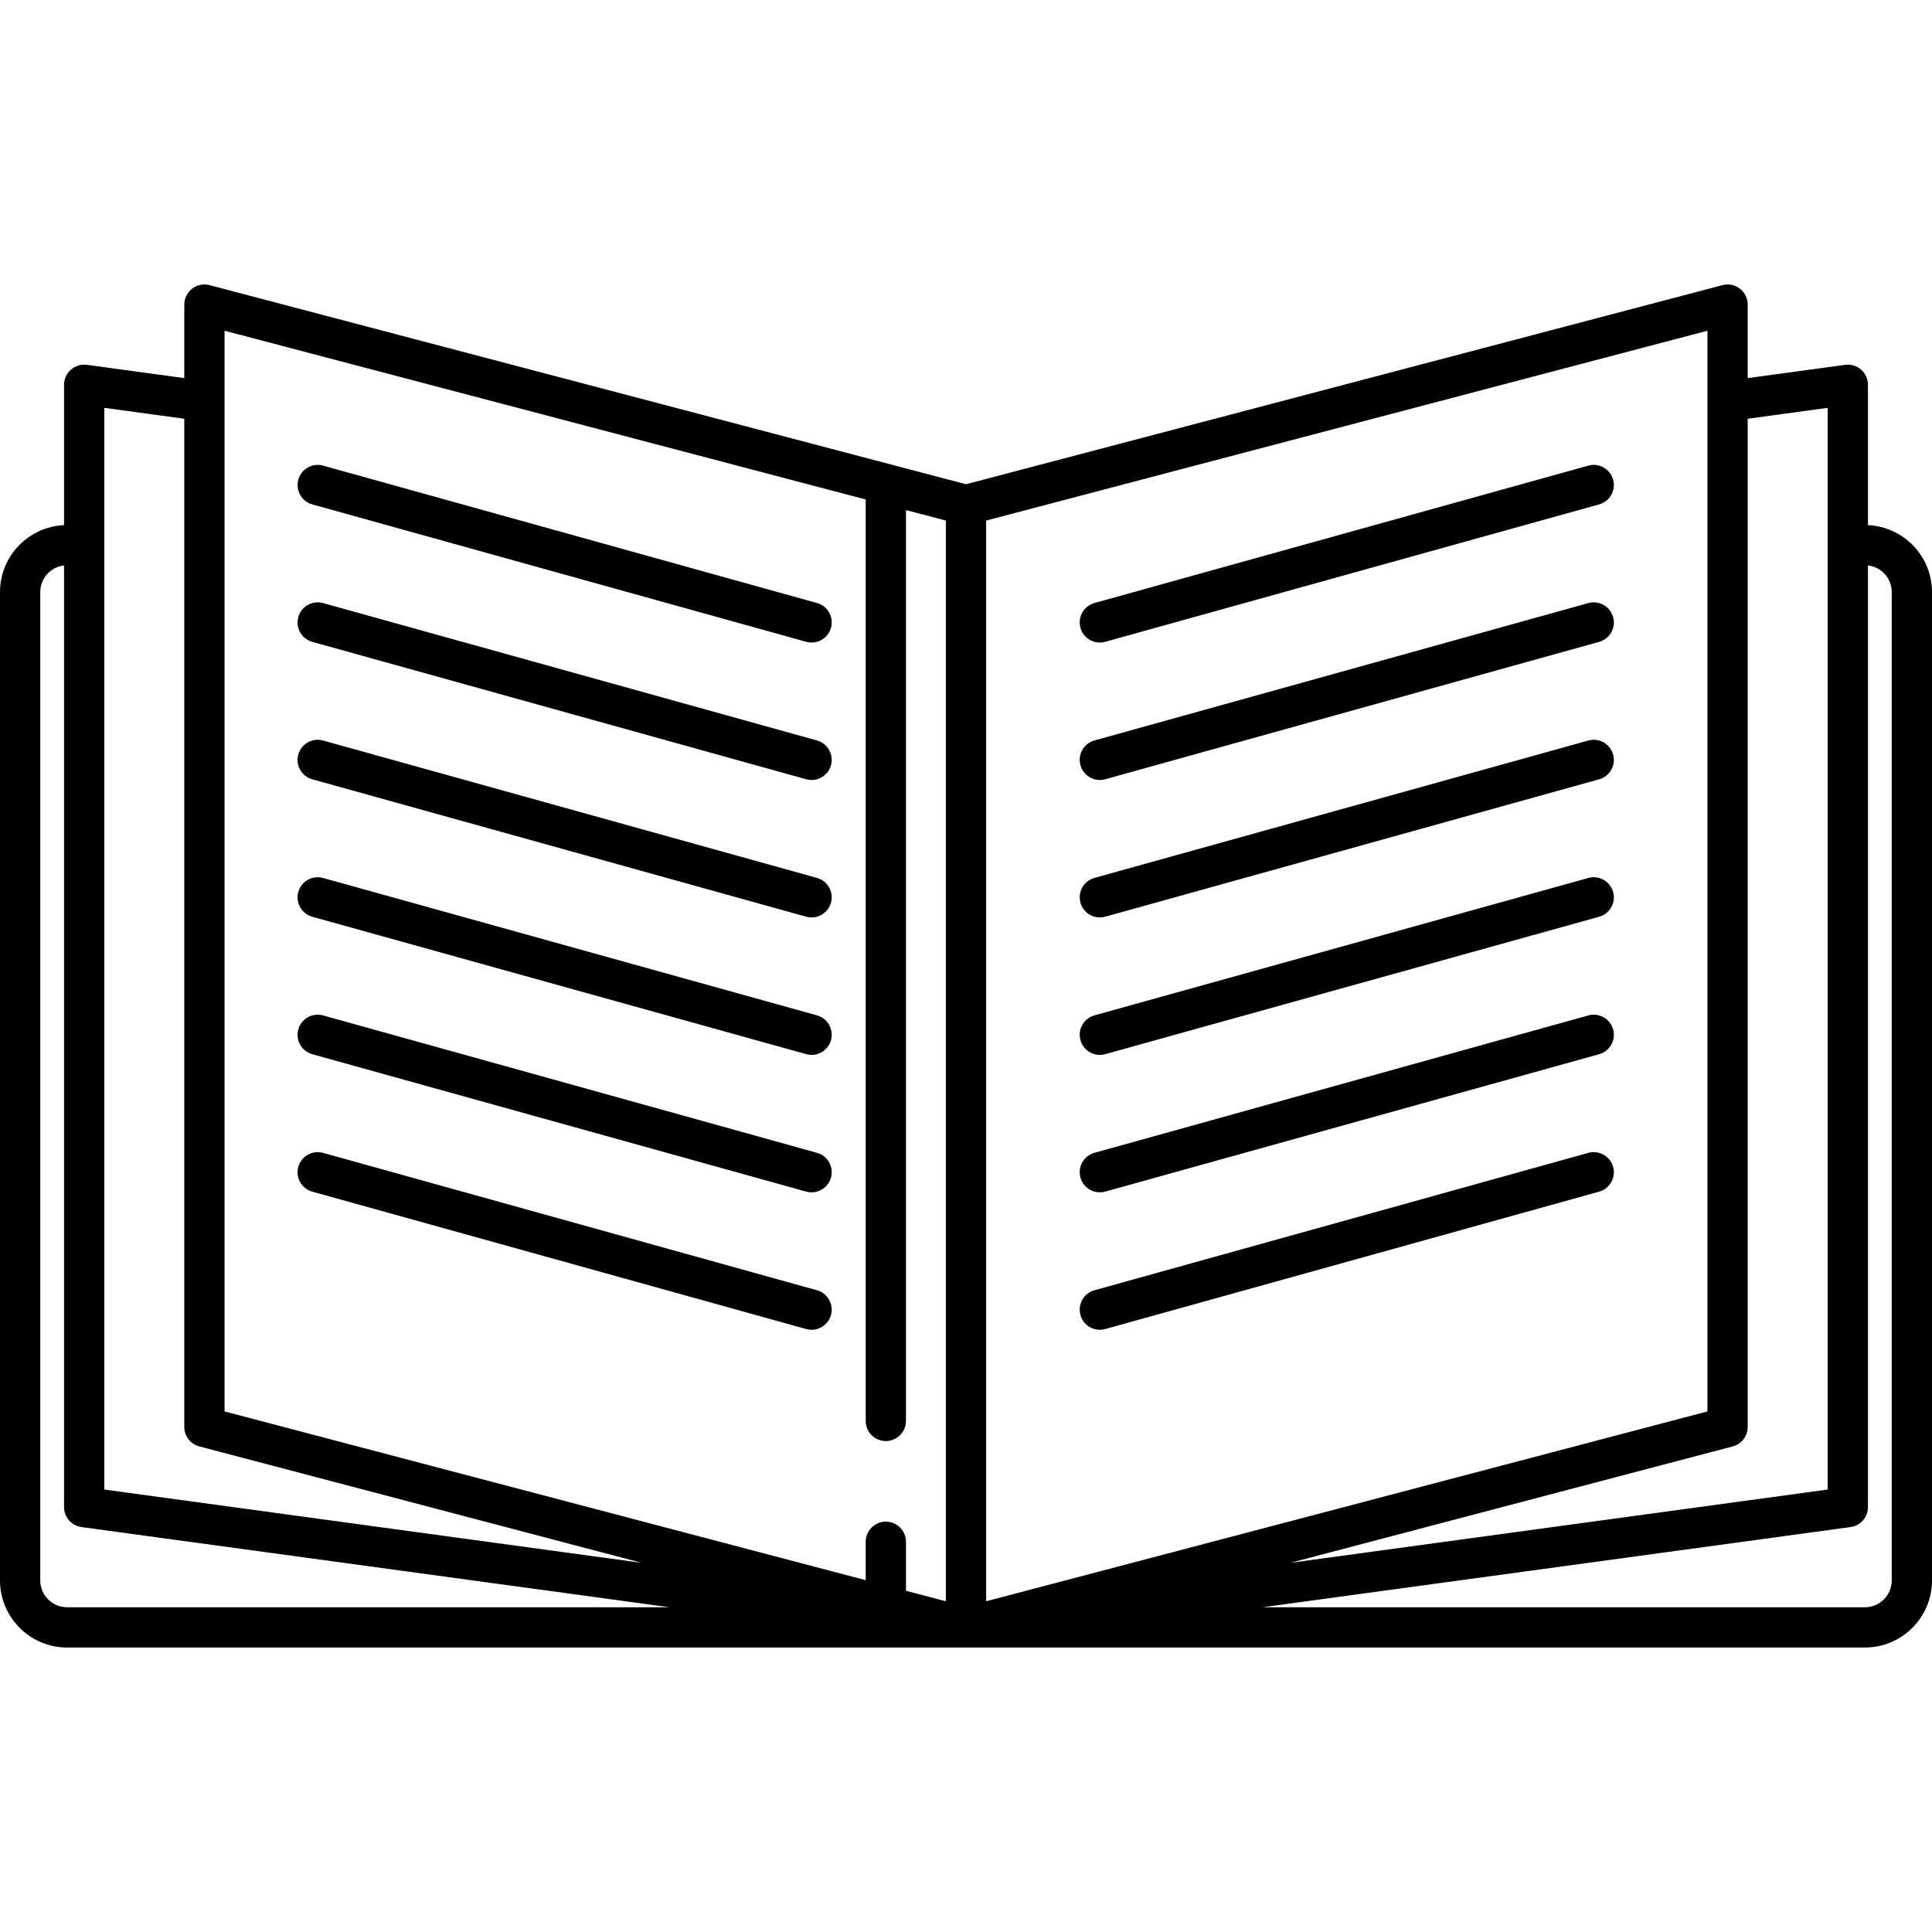
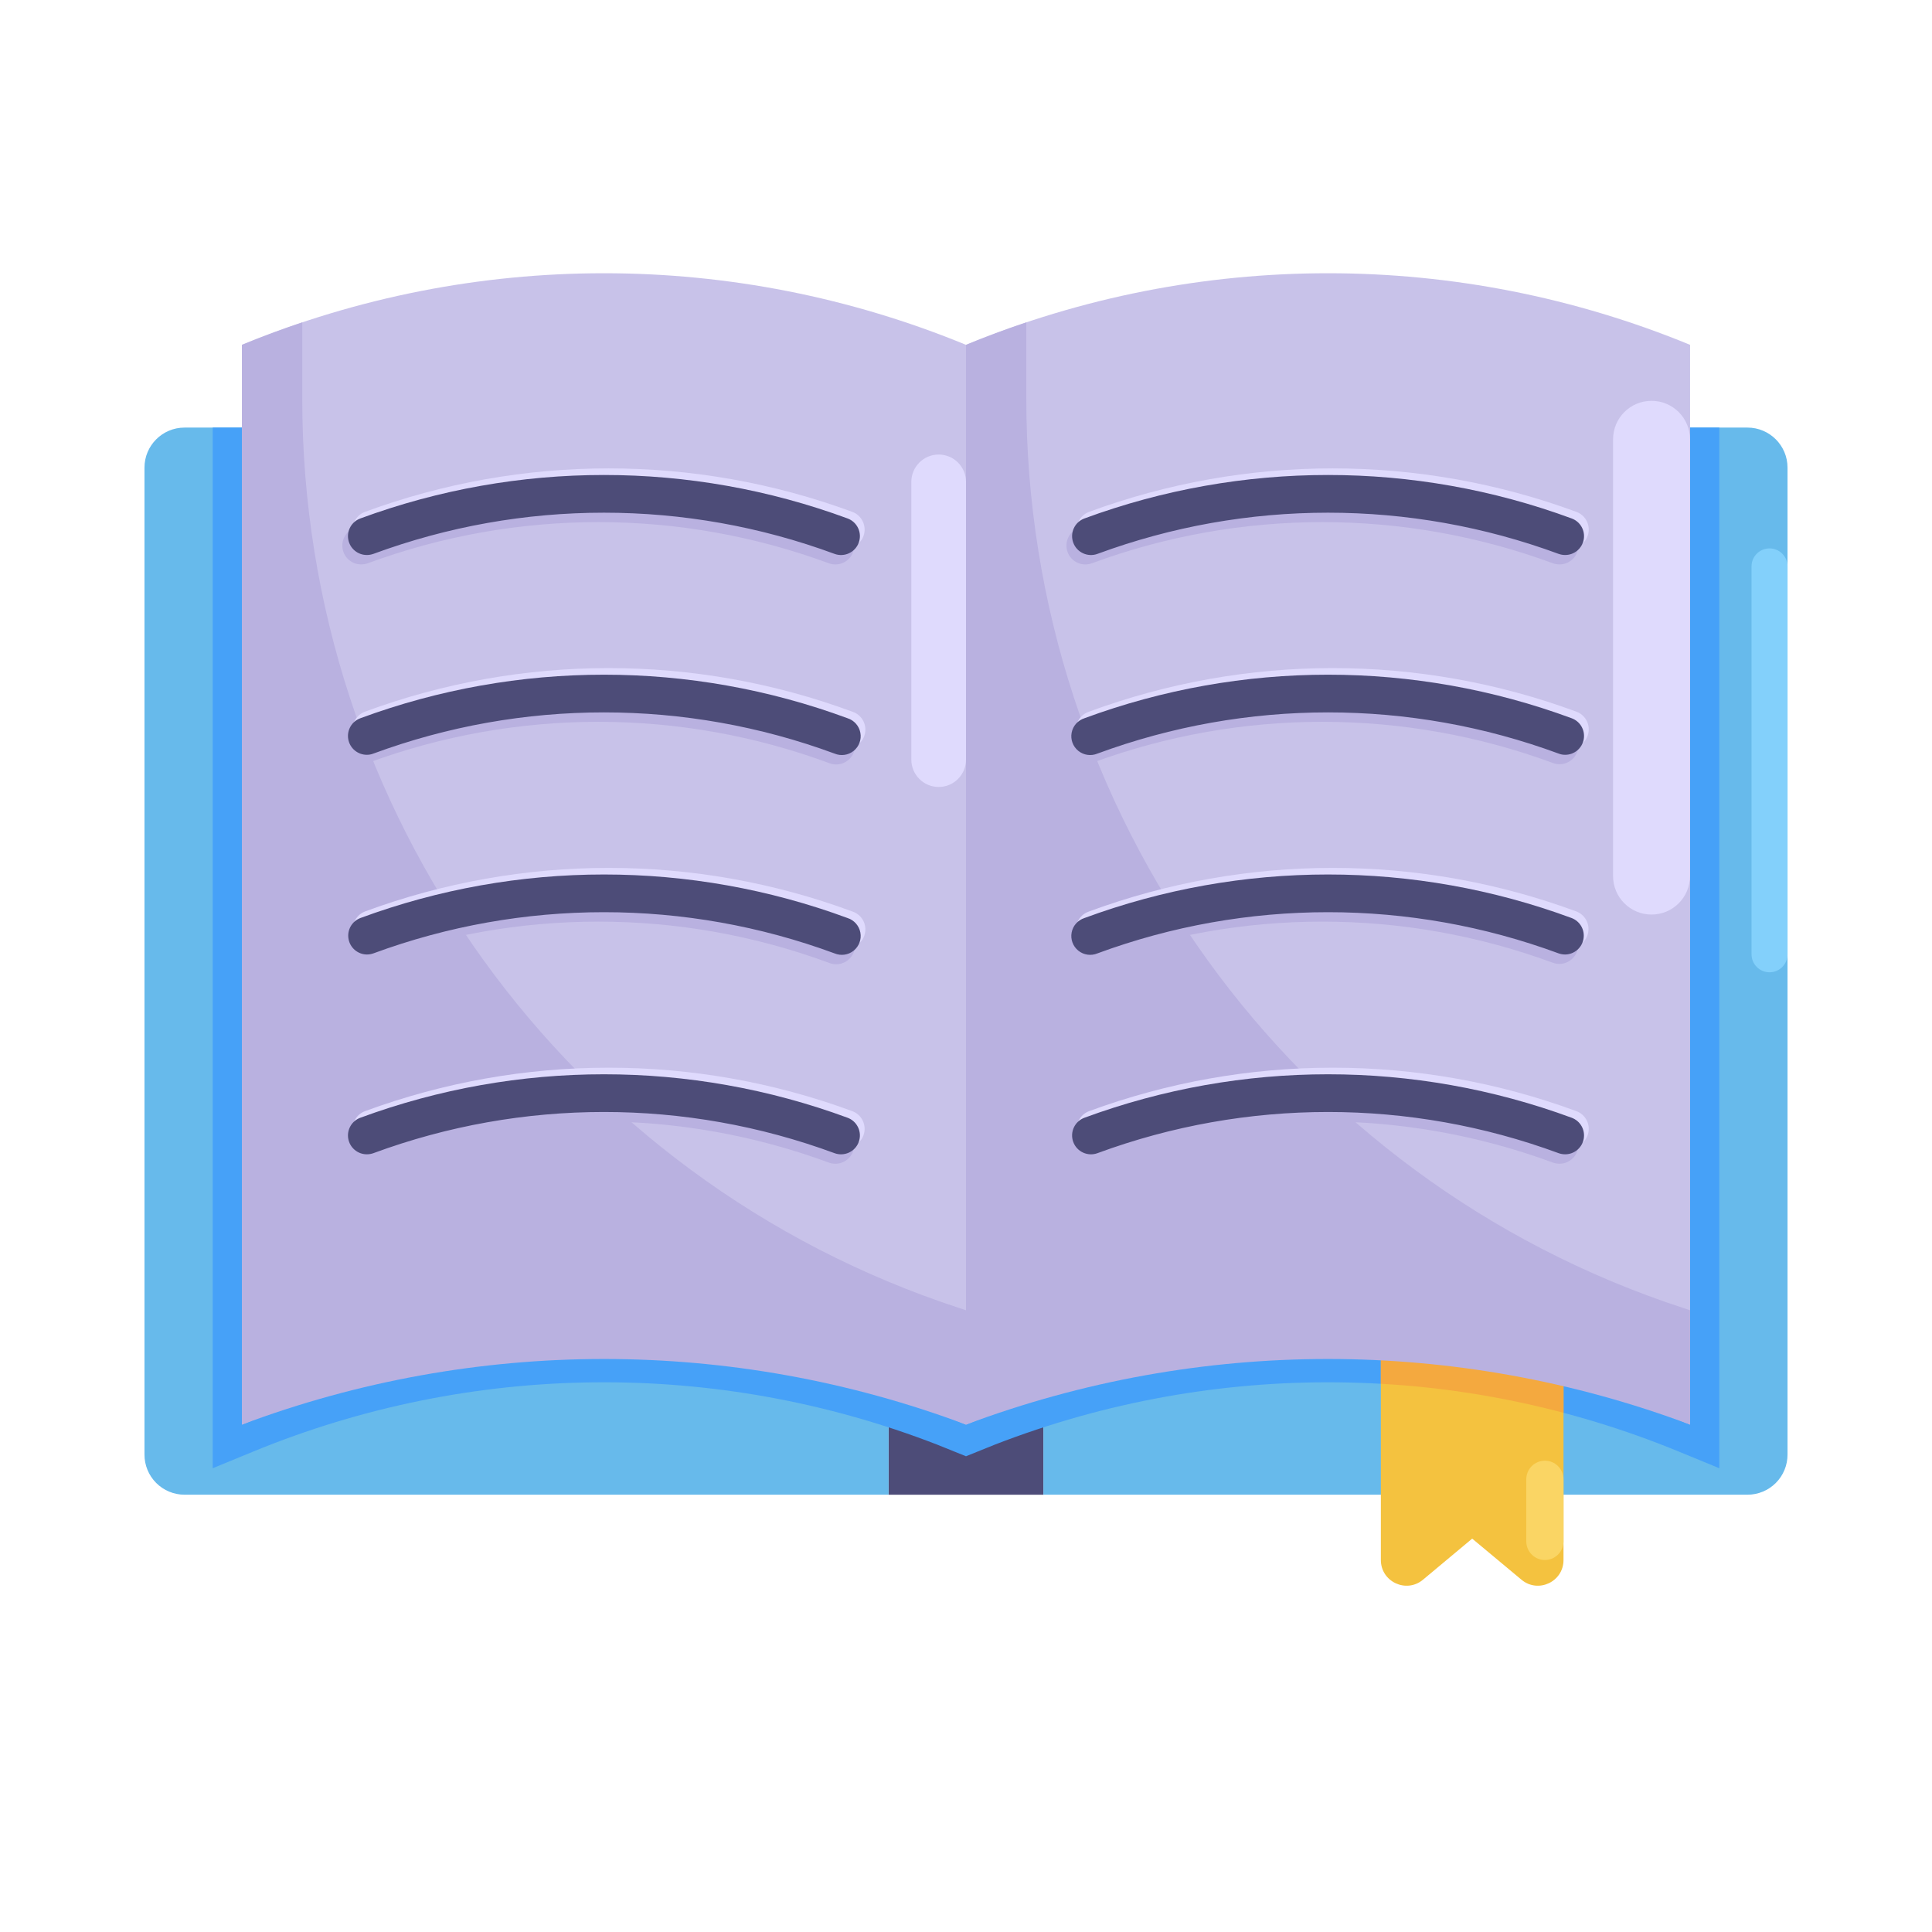
- <svg xmlns="http://www.w3.org/2000/svg" fill="#000000" height="800px" width="800px" version="1.1" id="Capa_1" viewBox="0 0 479.861 479.861" xml:space="preserve">
-   <path d="M463.953,130.43V95.569c0-1.444-0.624-2.817-1.712-3.767c-1.088-0.95-2.531-1.383-3.964-1.188l-24.191,3.299V75.658  c0-1.551-0.719-3.014-1.947-3.96c-1.228-0.947-2.827-1.27-4.325-0.875l-187.883,49.45L52.047,70.822  c-1.5-0.395-3.097-0.072-4.325,0.875c-1.228,0.946-1.947,2.409-1.947,3.96v18.256l-24.191-3.299  c-1.431-0.194-2.876,0.238-3.964,1.188c-1.088,0.949-1.712,2.323-1.712,3.767v34.861C7.071,130.831,0,138.125,0,147.059v245.478  c0,9.19,7.477,16.667,16.667,16.667h223.253c0.002,0,0.003,0,0.005,0c0.002,0,0.004,0,0.006,0s0.004,0,0.006,0  c0.002,0,0.003,0,0.005,0h223.253c9.19,0,16.667-7.477,16.667-16.667V147.059C479.861,138.125,472.79,130.831,463.953,130.43z   M453.953,101.298v268.668l-133.452,18.202l109.858-28.914c2.197-0.578,3.728-2.564,3.728-4.835V104.007L453.953,101.298z   M424.086,350.564l-179.156,47.152v-268.42l179.156-47.152V350.564z M55.775,82.144l159.245,41.912v228.868c0,2.761,2.239,5,5,5  s5-2.239,5-5V126.688l9.911,2.609v268.42l-9.911-2.609v-12.166c0-2.761-2.239-5-5-5s-5,2.239-5,5v9.534L55.775,350.564V82.144z   M25.908,101.298l19.867,2.709v250.412c0,2.271,1.531,4.257,3.728,4.835l109.858,28.914L25.908,369.966V101.298z M10,392.537  V147.059c0-3.419,2.589-6.242,5.908-6.62V374.33c0,2.5,1.847,4.616,4.324,4.954l146.041,19.919H16.667  C12.991,399.203,10,396.213,10,392.537z M469.861,392.537c0,3.676-2.991,6.667-6.667,6.667H313.588l146.041-19.919  c2.477-0.338,4.324-2.454,4.324-4.954V140.438c3.32,0.378,5.908,3.201,5.908,6.62V392.537z M74.091,119.126  c0.74-2.661,3.498-4.217,6.157-3.477l122.668,34.124c2.661,0.74,4.217,3.497,3.477,6.157c-0.615,2.212-2.625,3.661-4.814,3.661  c-0.444,0-0.895-0.059-1.343-0.184L77.568,125.283C74.907,124.543,73.351,121.787,74.091,119.126z M206.393,190.07  c-0.615,2.212-2.625,3.661-4.814,3.661c-0.444,0-0.895-0.059-1.343-0.184L77.568,159.423c-2.661-0.74-4.217-3.497-3.477-6.157  c0.74-2.66,3.498-4.217,6.157-3.477l122.668,34.124C205.577,184.653,207.133,187.409,206.393,190.07z M206.393,224.208  c-0.615,2.212-2.625,3.661-4.814,3.661c-0.444,0-0.895-0.059-1.343-0.184L77.568,193.561c-2.661-0.74-4.217-3.497-3.477-6.157  c0.74-2.66,3.498-4.218,6.157-3.477l122.668,34.124C205.577,218.791,207.133,221.548,206.393,224.208z M206.393,258.347  c-0.615,2.212-2.625,3.661-4.814,3.661c-0.444,0-0.895-0.059-1.343-0.184L77.568,227.7c-2.661-0.74-4.217-3.497-3.477-6.157  c0.74-2.66,3.498-4.217,6.157-3.477l122.668,34.124C205.577,252.93,207.133,255.687,206.393,258.347z M206.393,292.487  c-0.615,2.212-2.625,3.661-4.814,3.661c-0.444,0-0.895-0.059-1.343-0.184L77.568,261.84c-2.661-0.74-4.217-3.497-3.477-6.157  c0.74-2.661,3.498-4.216,6.157-3.477l122.668,34.124C205.577,287.07,207.133,289.826,206.393,292.487z M206.393,326.625  c-0.615,2.212-2.625,3.661-4.814,3.661c-0.444,0-0.895-0.059-1.343-0.184L77.568,295.978c-2.661-0.74-4.217-3.497-3.477-6.157  c0.74-2.66,3.498-4.217,6.157-3.477l122.668,34.124C205.577,321.208,207.133,323.965,206.393,326.625z M268.357,155.93  c-0.74-2.66,0.816-5.417,3.477-6.157l122.668-34.124c2.656-0.739,5.417,0.816,6.157,3.477c0.74,2.661-0.816,5.417-3.477,6.157  l-122.668,34.124c-0.448,0.125-0.899,0.184-1.343,0.184C270.982,159.592,268.973,158.143,268.357,155.93z M268.357,190.07  c-0.74-2.66,0.816-5.417,3.477-6.157l122.668-34.124c2.656-0.738,5.417,0.816,6.157,3.477c0.74,2.66-0.816,5.417-3.477,6.157  l-122.668,34.124c-0.448,0.125-0.899,0.184-1.343,0.184C270.982,193.731,268.973,192.282,268.357,190.07z M268.357,224.208  c-0.74-2.66,0.816-5.417,3.477-6.157l122.668-34.124c2.656-0.739,5.417,0.816,6.157,3.477c0.74,2.66-0.816,5.417-3.477,6.157  l-122.668,34.124c-0.448,0.125-0.899,0.184-1.343,0.184C270.982,227.87,268.973,226.421,268.357,224.208z M268.357,258.347  c-0.74-2.66,0.816-5.417,3.477-6.157l122.668-34.124c2.656-0.738,5.417,0.816,6.157,3.477c0.74,2.66-0.816,5.417-3.477,6.157  l-122.668,34.124c-0.448,0.125-0.899,0.184-1.343,0.184C270.982,262.009,268.973,260.56,268.357,258.347z M268.357,292.487  c-0.74-2.66,0.816-5.417,3.477-6.157l122.668-34.124c2.656-0.738,5.417,0.816,6.157,3.477c0.74,2.66-0.816,5.417-3.477,6.157  l-122.668,34.124c-0.448,0.125-0.899,0.184-1.343,0.184C270.982,296.148,268.973,294.699,268.357,292.487z M268.357,326.625  c-0.74-2.66,0.816-5.417,3.477-6.157l122.668-34.124c2.656-0.738,5.417,0.816,6.157,3.477c0.74,2.66-0.816,5.417-3.477,6.157  l-122.668,34.124c-0.448,0.125-0.899,0.184-1.343,0.184C270.982,330.287,268.973,328.838,268.357,326.625z" />
+ <svg xmlns="http://www.w3.org/2000/svg" width="800px" height="800px" viewBox="0 0 2050 2050" data-name="Layer 2" id="Layer_2">
+   <defs>
+     <style>.cls-1{fill:#4d4c78;}.cls-2{fill:#67baeb;}.cls-3{fill:#46a1f8;}.cls-4{fill:#c8c2e9;}.cls-5{fill:#f4c23f;}.cls-6{fill:#f4a93f;}.cls-7{fill:#b9b1e0;}.cls-8{fill:#dfdafd;}.cls-9{fill:#fad564;}.cls-10{fill:#83d0fb;}</style>
+   </defs>
+   <rect class="cls-1" height="179.72" width="164.3" x="942.9" y="1406.3" />
+   <path class="cls-2" d="M781.8,453.7h-586a42.5,42.5,0,0,0-42.5,42.5V1543.4a42.5,42.5,0,0,0,42.5,42.6H942.9V1484.5a43.6,43.6,0,0,0-.3-5.1L824,491.2A42.5,42.5,0,0,0,781.8,453.7Z" />
+   <path class="cls-2" d="M1318.9,487.4l-210.8,990.2a43.2,43.2,0,0,0-1,8.8V1586h747.1a42.5,42.5,0,0,0,42.5-42.6V496.2a42.5,42.5,0,0,0-42.5-42.5H1360.5A42.4,42.4,0,0,0,1318.9,487.4Z" />
+   <path class="cls-3" d="M1326,453.7,1107.1,1481.9v-75.6H942.9v75.6L819.5,453.7H225.7V1557.9l42.8-17.6a978.3,978.3,0,0,1,725.5-7.6l31,12.5,31-12.5a978.3,978.3,0,0,1,725.5,7.6l42.8,17.6V453.7Z" />
+   <path class="cls-4" d="M1025,1511.6h0a1010.1,1010.1,0,0,0-768.3,0h0V365.9h0a1009.2,1009.2,0,0,1,768.3,0h0Z" />
+   <path class="cls-5" d="M1614.4,1676.2l-52.3-43.6-52.2,43.6c-17.7,14.8-44.7,2.2-44.7-20.9V1359.2H1659v296.1C1659,1678.4,1632.1,1691,1614.4,1676.2Z" />
+   <path class="cls-6" d="M1465.2,1468.3a966.5,966.5,0,0,1,193.8,30.8V1359.2H1465.2Z" />
+   <path class="cls-4" d="M1025,1511.6h0a1010.1,1010.1,0,0,1,768.3,0h0V365.9h0a1009.2,1009.2,0,0,0-768.3,0h0Z" />
+   <path class="cls-7" d="M320.7,423.2V342.1c-21.5,7.2-42.9,15.1-64,23.8h0V1511.6h0a1094.9,1094.9,0,0,1,768.3,0h0V1390.3l-6.9-2.3C601.4,1251.9,320.7,861.5,320.7,423.2Z" />
+   <path class="cls-7" d="M1089,423.2V342.1q-32.4,10.8-64,23.8h0V1511.6h0a1094.9,1094.9,0,0,1,768.3,0h0V1390.3l-6.9-2.3C1369.6,1251.9,1089,861.5,1089,423.2Z" />
+   <path class="cls-7" d="M383.3,598.9a20,20,0,0,1-6.9-38.8,747.5,747.5,0,0,1,516.9,0,20,20,0,1,1-13.8,37.6,706.7,706.7,0,0,0-489.3,0A20.9,20.9,0,0,1,383.3,598.9Z" />
+   <path class="cls-7" d="M383.3,810.9a20,20,0,0,1-6.9-38.8,746,746,0,0,1,516.9,0,20,20,0,1,1-13.8,37.5,706.7,706.7,0,0,0-489.3,0A18.7,18.7,0,0,1,383.3,810.9Z" />
+   <path class="cls-7" d="M383.3,1022.8a20,20,0,0,1-6.9-38.7,746,746,0,0,1,516.9,0,20,20,0,1,1-13.8,37.5,706.7,706.7,0,0,0-489.3,0A20.9,20.9,0,0,1,383.3,1022.8Z" />
+   <path class="cls-7" d="M383.3,1234.8a20,20,0,0,1-6.9-38.8,747.5,747.5,0,0,1,516.9,0,20,20,0,1,1-13.8,37.6,706.7,706.7,0,0,0-489.3,0A20.9,20.9,0,0,1,383.3,1234.8Z" />
+   <path class="cls-7" d="M1654.7,598.9a20.9,20.9,0,0,1-6.9-1.2,706.7,706.7,0,0,0-489.3,0,20,20,0,0,1-13.8-37.6,747.5,747.5,0,0,1,516.9,0,20,20,0,0,1-6.9,38.8Z" />
+   <path class="cls-7" d="M1654.7,810.9a18.7,18.7,0,0,1-6.9-1.3,706.7,706.7,0,0,0-489.3,0,20,20,0,1,1-13.8-37.5,746,746,0,0,1,516.9,0,20,20,0,0,1-6.9,38.8Z" />
+   <path class="cls-7" d="M1654.7,1022.8a20.9,20.9,0,0,1-6.9-1.2,706.7,706.7,0,0,0-489.3,0,20,20,0,1,1-13.8-37.5,746,746,0,0,1,516.9,0,20,20,0,0,1-6.9,38.7Z" />
+   <path class="cls-7" d="M1654.7,1234.8a20.9,20.9,0,0,1-6.9-1.2,706.7,706.7,0,0,0-489.3,0,20,20,0,1,1-13.8-37.6,747.5,747.5,0,0,1,516.9,0,20,20,0,0,1-6.9,38.8Z" />
+   <path class="cls-8" d="M1665.7,581.9a20.9,20.9,0,0,1-6.9-1.2,706.7,706.7,0,0,0-489.3,0,20,20,0,0,1-13.8-37.6,747.5,747.5,0,0,1,516.9,0,20,20,0,0,1-6.9,38.8Z" />
+   <path class="cls-8" d="M1665.7,793.9a18.7,18.7,0,0,1-6.9-1.3,706.7,706.7,0,0,0-489.3,0,20,20,0,1,1-13.8-37.5,746,746,0,0,1,516.9,0,20,20,0,0,1-6.9,38.8Z" />
+   <path class="cls-8" d="M1665.7,1005.8a20.9,20.9,0,0,1-6.9-1.2,706.7,706.7,0,0,0-489.3,0,20,20,0,1,1-13.8-37.5,746,746,0,0,1,516.9,0,20,20,0,0,1-6.9,38.7Z" />
+   <path class="cls-8" d="M1665.7,1217.8a20.9,20.9,0,0,1-6.9-1.2,706.7,706.7,0,0,0-489.3,0,20,20,0,1,1-13.8-37.6,747.5,747.5,0,0,1,516.9,0,20,20,0,0,1-6.9,38.8Z" />
+   <path class="cls-8" d="M394.3,581.9a20,20,0,0,1-6.9-38.8,747.5,747.5,0,0,1,516.9,0,20,20,0,1,1-13.8,37.6,706.7,706.7,0,0,0-489.3,0A20.9,20.9,0,0,1,394.3,581.9Z" />
+   <path class="cls-8" d="M394.3,793.9a20,20,0,0,1-6.9-38.8,746,746,0,0,1,516.9,0,20,20,0,1,1-13.8,37.5,706.7,706.7,0,0,0-489.3,0A18.7,18.7,0,0,1,394.3,793.9Z" />
+   <path class="cls-8" d="M394.3,1005.8a20,20,0,0,1-6.9-38.7,746,746,0,0,1,516.9,0,20,20,0,1,1-13.8,37.5,706.7,706.7,0,0,0-489.3,0A20.9,20.9,0,0,1,394.3,1005.8Z" />
+   <path class="cls-8" d="M394.3,1217.8a20,20,0,0,1-6.9-38.8,747.5,747.5,0,0,1,516.9,0,20,20,0,1,1-13.8,37.6,706.7,706.7,0,0,0-489.3,0A20.9,20.9,0,0,1,394.3,1217.8Z" />
+   <path class="cls-1" d="M1660.7,588.9a20.9,20.9,0,0,1-6.9-1.2,706.7,706.7,0,0,0-489.3,0,20,20,0,0,1-13.8-37.6,747.5,747.5,0,0,1,516.9,0,20,20,0,0,1-6.9,38.8Z" />
+   <path class="cls-1" d="M1660.7,800.9a18.7,18.7,0,0,1-6.9-1.3,706.7,706.7,0,0,0-489.3,0,20,20,0,1,1-13.8-37.5,746,746,0,0,1,516.9,0,20,20,0,0,1-6.9,38.8Z" />
+   <path class="cls-1" d="M1660.7,1012.8a20.9,20.9,0,0,1-6.9-1.2,706.7,706.7,0,0,0-489.3,0,20,20,0,1,1-13.8-37.5,746,746,0,0,1,516.9,0,20,20,0,0,1-6.9,38.7Z" />
+   <path class="cls-1" d="M1660.7,1224.8a20.9,20.9,0,0,1-6.9-1.2,706.7,706.7,0,0,0-489.3,0,20,20,0,1,1-13.8-37.6,747.5,747.5,0,0,1,516.9,0,20,20,0,0,1-6.9,38.8Z" />
+   <rect class="cls-8" height="545.11" rx="40.8" ry="40.8" width="81.6" x="1711.6" y="425.3" />
+   <rect class="cls-8" height="352.73" rx="29" ry="29" width="58" x="967" y="482.3" />
+   <path class="cls-1" d="M389.3,588.9a20,20,0,0,1-6.9-38.8,747.5,747.5,0,0,1,516.9,0,20,20,0,1,1-13.8,37.6,706.7,706.7,0,0,0-489.3,0A20.9,20.9,0,0,1,389.3,588.9Z" />
+   <path class="cls-1" d="M389.3,800.9a20,20,0,0,1-6.9-38.8,746,746,0,0,1,516.9,0,20,20,0,1,1-13.8,37.5,706.7,706.7,0,0,0-489.3,0A18.7,18.7,0,0,1,389.3,800.9Z" />
+   <path class="cls-1" d="M389.3,1012.8a20,20,0,0,1-6.9-38.7,746,746,0,0,1,516.9,0,20,20,0,1,1-13.8,37.5,706.7,706.7,0,0,0-489.3,0A20.9,20.9,0,0,1,389.3,1012.8Z" />
+   <path class="cls-1" d="M389.3,1224.8a20,20,0,0,1-6.9-38.8,747.5,747.5,0,0,1,516.9,0,20,20,0,1,1-13.8,37.6,706.7,706.7,0,0,0-489.3,0A20.9,20.9,0,0,1,389.3,1224.8Z" />
+   <rect class="cls-9" height="105.38" rx="19.8" ry="19.8" width="39.5" x="1619.5" y="1549.9" />
+   <rect class="cls-10" height="449.76" rx="19.1" ry="19.1" width="38.2" x="1858.5" y="581.9" />
</svg>
